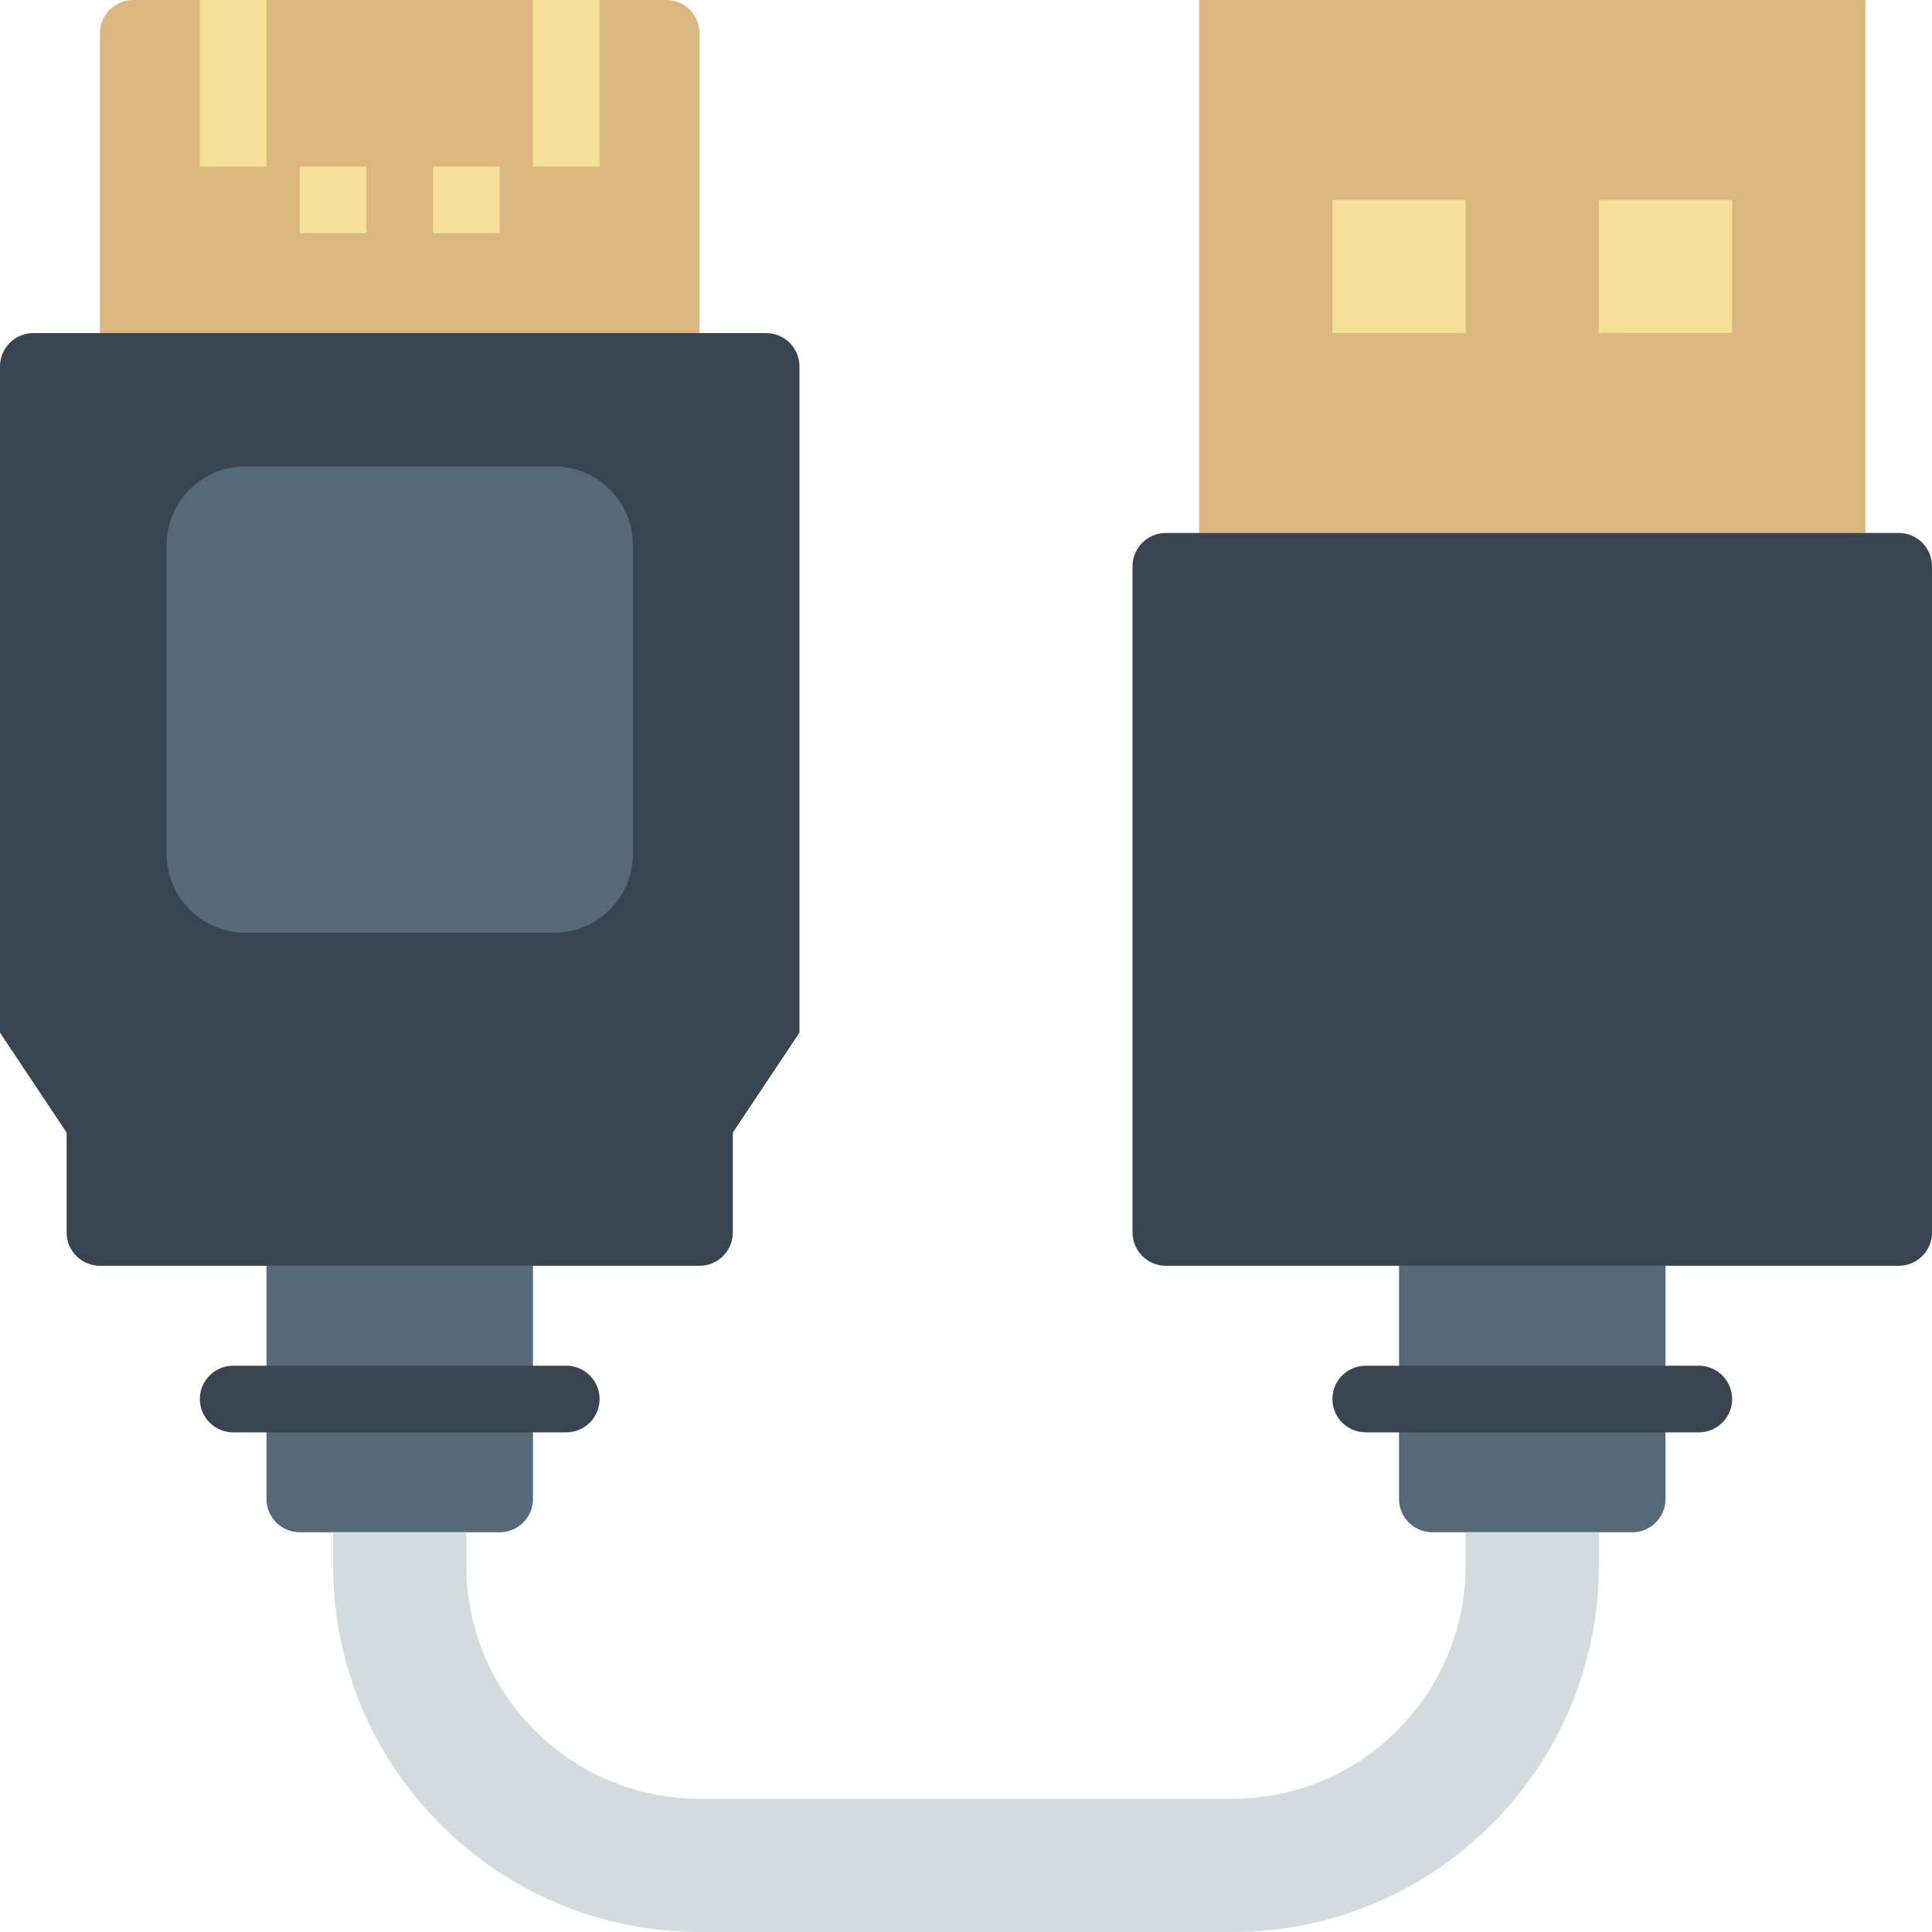
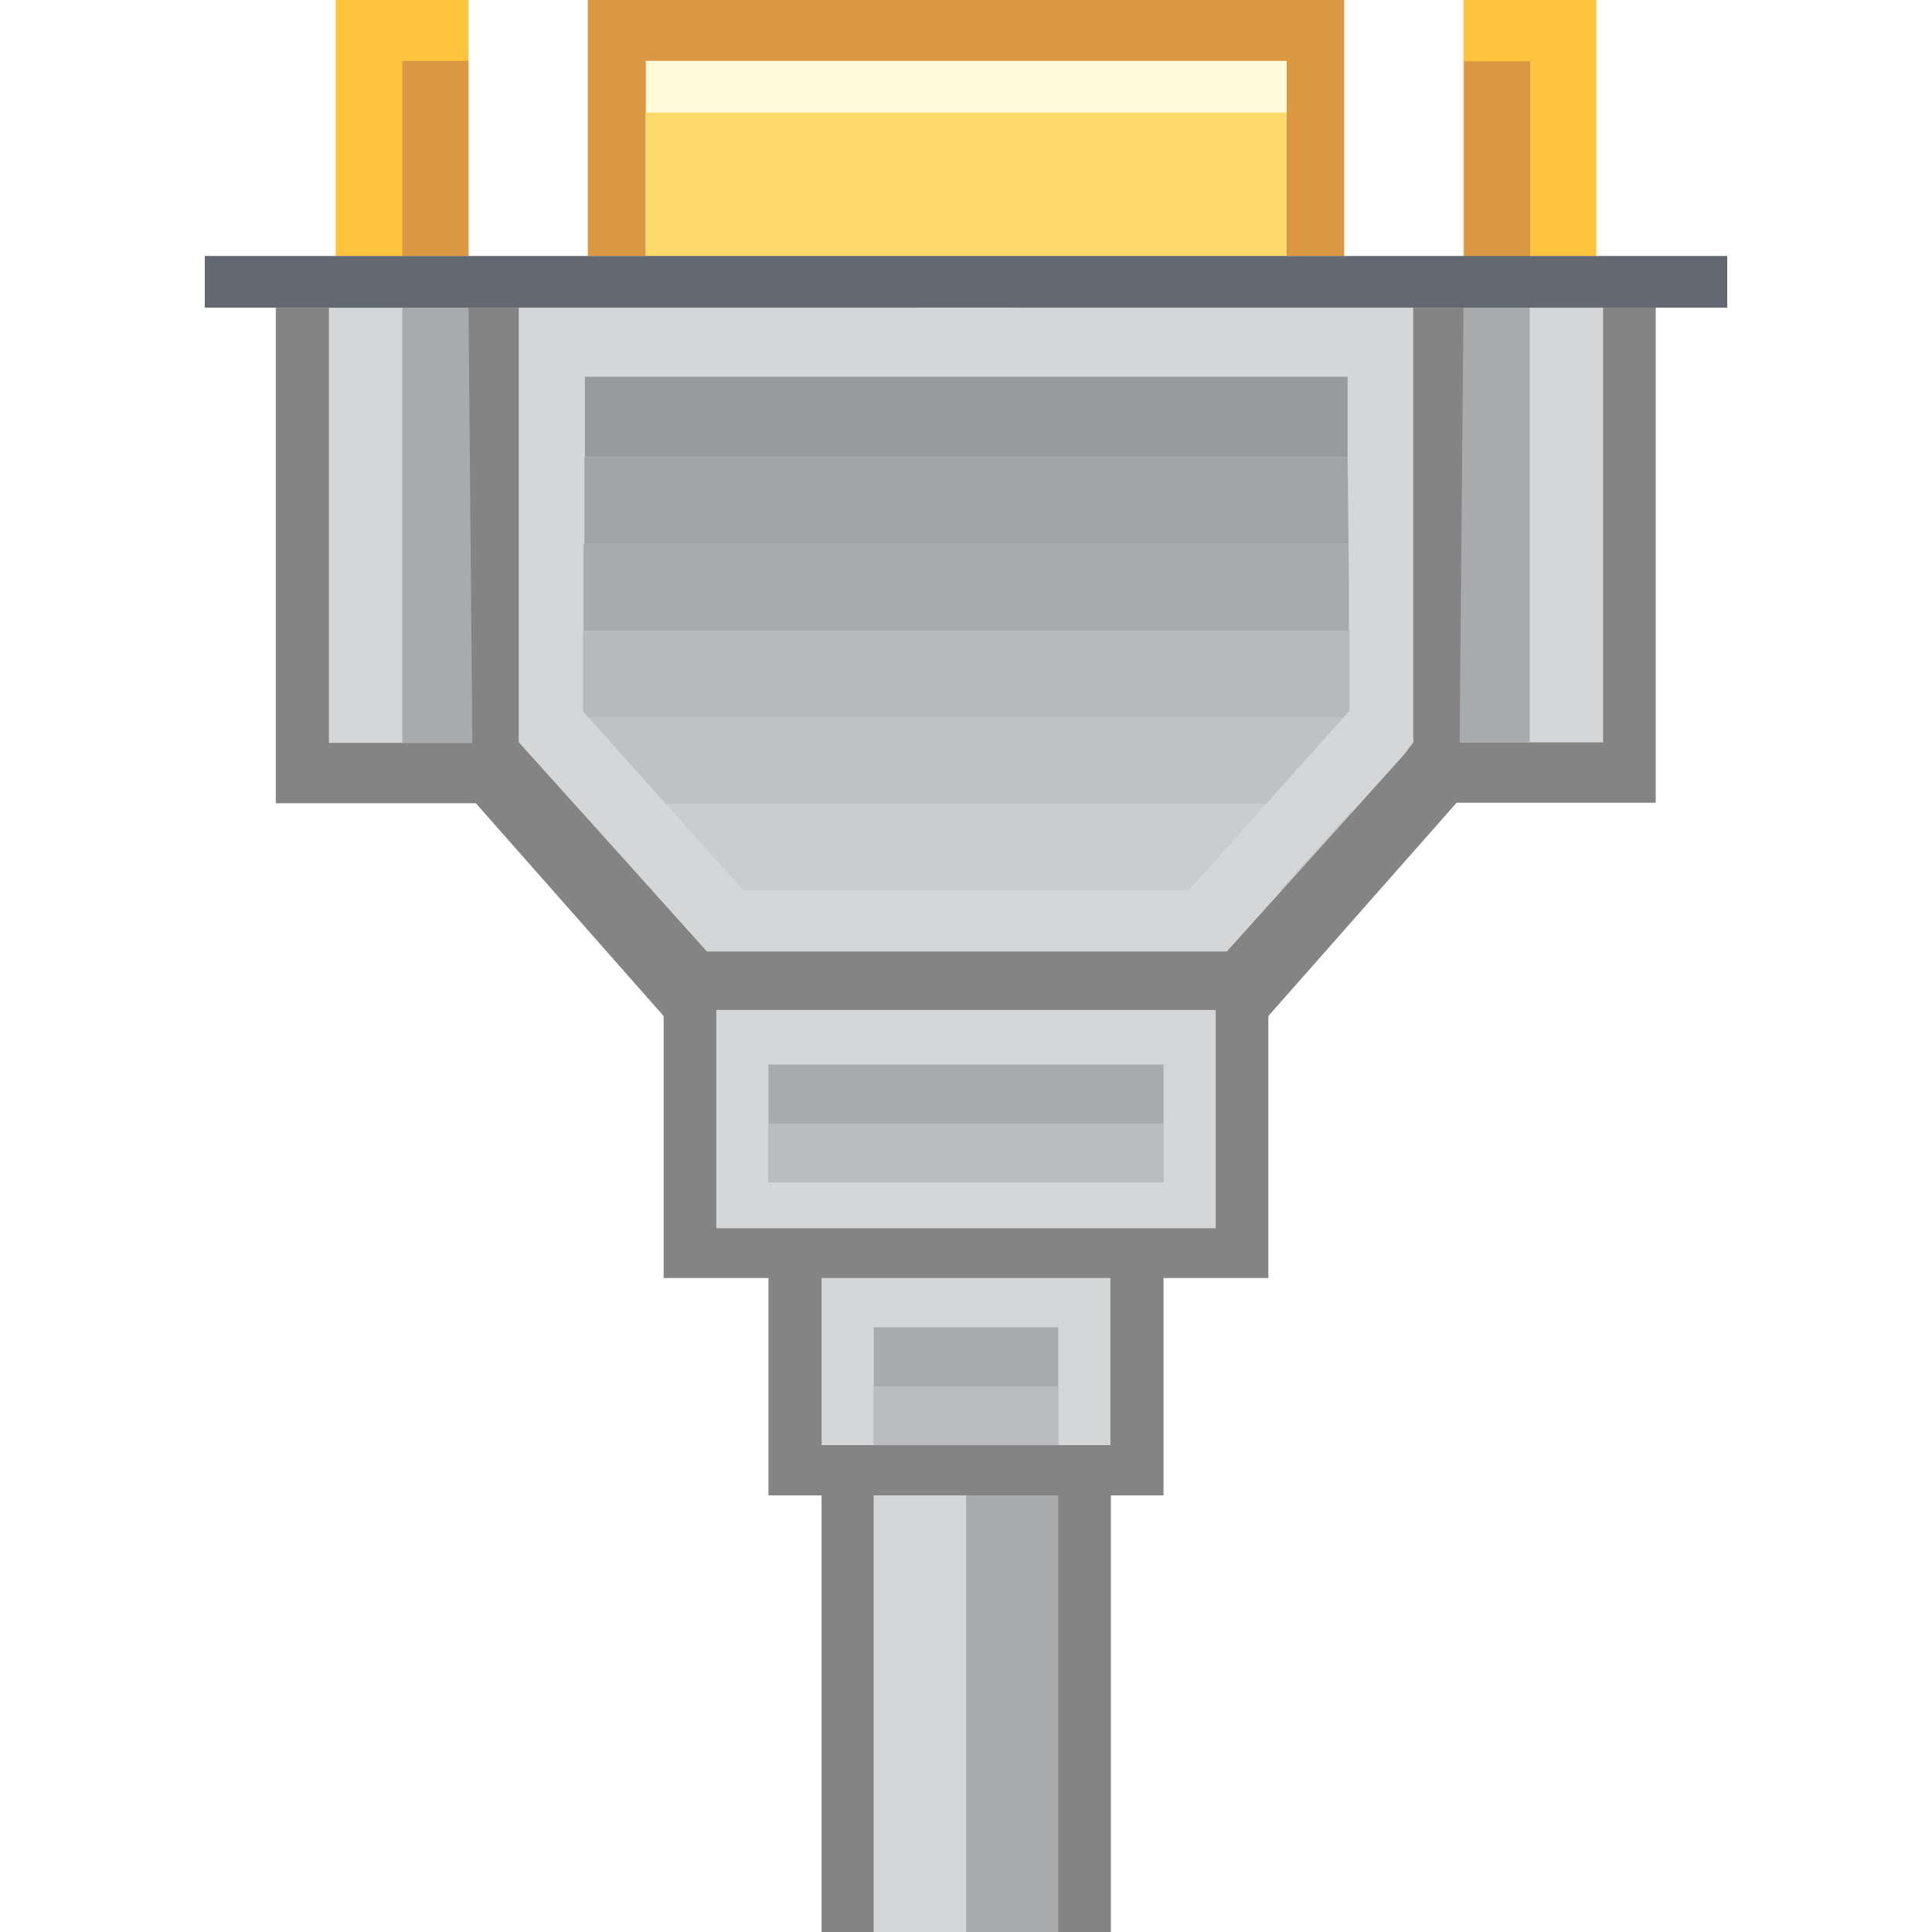
- <svg xmlns="http://www.w3.org/2000/svg" version="1.1" id="Layer_1" x="0px" y="0px" viewBox="0 0 512 512" style="enable-background:new 0 0 512 512;" xml:space="preserve">
-   <g>
-     <path style="fill:#DBB780;" d="M185.379,88.276H26.483V8.828C26.483,3.946,30.438,0,35.31,0h141.241   c4.873,0,8.828,3.946,8.828,8.828V88.276z" />
-     <path style="fill:#38454F;" d="M185.379,335.448H26.483c-4.873,0-8.828-3.946-8.828-8.828v-26.483L0,273.664V97.103   c0-4.882,3.955-8.828,8.828-8.828h194.207c4.873,0,8.828,3.946,8.828,8.828v176.561l-17.655,26.474v26.483   C194.207,331.502,190.252,335.448,185.379,335.448" />
-     <path style="fill:#546A79;" d="M132.414,406.069H79.448c-4.873,0-8.828-3.946-8.828-8.828v-61.793h70.621v61.793   C141.241,402.123,137.287,406.069,132.414,406.069" />
-     <g>
-       <polygon style="fill:#F4E197;" points="79.448,61.797 97.103,61.797 97.103,44.141 79.448,44.141   " />
-       <polygon style="fill:#F4E197;" points="52.966,44.141 70.621,44.141 70.621,0.004 52.966,0.004   " />
-       <polygon style="fill:#F4E197;" points="114.759,61.797 132.414,61.797 132.414,44.141 114.759,44.141   " />
-       <polygon style="fill:#F4E197;" points="141.241,44.141 158.897,44.141 158.897,0.004 141.241,0.004   " />
+ <svg xmlns="http://www.w3.org/2000/svg" viewBox="0 0 40 40">
+   <defs>
+     <style>.cls-1{fill:none;opacity:0.03;}.cls-2{fill:#848484;}.cls-3{fill:#a8aaac;}.cls-4{fill:#d4d6d7;}.cls-5{fill:#ffc43d;}.cls-6{fill:#dc9742;}.cls-7{fill:#babcbf;}.cls-8{fill:#fffbdb;}.cls-9{fill:#ffd96b;}.cls-10{fill:#636871;}.cls-11{fill:#989a9c;}.cls-12{fill:#bcbec0;opacity:0.43;}.cls-13{fill:#b6b8b9;opacity:0.69;}.cls-14{fill:#afb1b3;opacity:0.78;}.cls-15{fill:#a9abad;}.cls-16{fill:#a1a3a5;}</style>
+   </defs>
+   <g id="Layer_2" data-name="Layer 2">
+     <g id="Layer_1-2" data-name="Layer 1">
+       <rect class="cls-1" width="40" height="40" />
+       <rect class="cls-2" x="17.01" y="30.77" width="5.99" height="9.23" />
+       <rect class="cls-3" x="18.09" y="30.77" width="3.82" height="9.23" />
+       <rect class="cls-4" x="18.09" y="30.77" width="1.91" height="9.23" />
+       <rect class="cls-5" x="6.95" width="2.75" height="5.3" />
+       <rect class="cls-6" x="8.33" y="1.26" width="1.37" height="4.04" />
+       <rect class="cls-2" x="5.71" y="6.37" width="4.93" height="10.26" />
+       <rect class="cls-4" x="6.81" y="6.37" width="3.93" height="9.01" />
+       <rect class="cls-3" x="8.33" y="6.37" width="2.32" height="9.01" />
+       <polygon class="cls-2" points="21.03 21.07 13.77 21.07 9.79 16.56 9.7 6.37 21.03 6.37 21.03 6.37 21.03 21.07" />
+       <polygon class="cls-2" points="21.02 25.5 18.98 25.5 15.91 25.5 15.91 30.96 18.98 30.96 21.02 30.96 24.09 30.96 24.09 25.5 21.02 25.5" />
+       <polygon class="cls-4" points="21.06 25.4 18.94 25.4 17.01 25.4 17.01 29.92 18.94 29.92 21.06 29.92 22.99 29.92 22.99 25.4 21.06 25.4" />
+       <polygon class="cls-3" points="21.06 27.48 18.94 27.48 18.09 27.48 18.09 29.92 18.94 29.92 21.06 29.92 21.91 29.92 21.91 27.48 21.06 27.48" />
+       <polygon class="cls-7" points="21.04 28.7 18.96 28.7 18.09 28.7 18.09 29.92 18.96 29.92 21.04 29.92 21.91 29.92 21.91 28.7 21.04 28.7" />
+       <rect class="cls-5" x="30.3" width="2.75" height="5.3" transform="translate(63.35 5.3) rotate(-180)" />
+       <rect class="cls-6" x="30.3" y="1.26" width="1.37" height="4.04" transform="translate(61.98 6.57) rotate(-180)" />
+       <polygon class="cls-6" points="21 0 19 0 12.17 0 12.17 5.3 19 5.3 21 5.3 27.83 5.3 27.83 0 21 0" />
+       <polygon class="cls-8" points="21 1.26 19 1.26 13.37 1.26 13.37 5.3 19 5.3 21 5.3 26.64 5.3 26.64 1.26 21 1.26" />
+       <polygon class="cls-9" points="21 2.33 19 2.33 13.37 2.33 13.37 5.3 19 5.3 21 5.3 26.64 5.3 26.64 2.33 21 2.33" />
+       <rect class="cls-2" x="29.36" y="6.37" width="4.93" height="10.26" transform="translate(63.64 22.99) rotate(-180)" />
+       <rect class="cls-4" x="29.26" y="6.37" width="3.93" height="9.01" transform="translate(62.45 21.74) rotate(-180)" />
+       <rect class="cls-3" x="29.36" y="6.37" width="2.32" height="9.01" transform="translate(61.03 21.74) rotate(-180)" />
+       <polygon class="cls-10" points="21.03 5.3 18.97 5.3 4.24 5.3 4.24 6.37 18.97 6.37 21.03 6.37 35.76 6.37 35.76 5.3 21.03 5.3" />
+       <polygon class="cls-2" points="18.97 21.07 26.23 21.07 30.21 16.56 30.3 6.37 18.97 6.37 18.97 6.37 18.97 21.07" />
+       <polygon class="cls-4" points="21.03 20.15 14.29 20.15 10.74 15.37 10.74 6.37 21.03 6.37 21.03 6.37 21.03 20.15" />
+       <polygon class="cls-4" points="18.97 20.15 25.71 20.15 29.26 15.37 29.26 6.37 18.97 6.37 18.97 6.37 18.97 20.15" />
+       <path class="cls-11" d="M27.9,9.46c0-.56,0-1.08,0-1.66H12.11c0,.58,0,1.1,0,1.66H27.9Z" />
+       <path class="cls-12" d="M28,16.64H12.05v1.79H28C28,17.83,28,17.24,28,16.64Z" />
+       <path class="cls-13" d="M27.94,14.85H12.06c0,.6,0,1.19,0,1.79H28C28,16,27.94,15.45,27.94,14.85Z" />
+       <path class="cls-14" d="M27.94,14.67c0-.54,0-1.08,0-1.61H12.07c0,.53,0,1.07,0,1.61v.18H27.94Z" />
+       <path class="cls-15" d="M27.92,11.26H12.08c0,.6,0,1.2,0,1.8H27.93C27.93,12.46,27.93,11.86,27.92,11.26Z" />
+       <path class="cls-16" d="M27.9,9.46H12.1c0,.6,0,1.2,0,1.8H27.92C27.91,10.66,27.91,10.06,27.9,9.46Z" />
+       <polygon class="cls-2" points="25.95 21.19 25.03 20.11 29.46 15.19 30.38 16.27 25.95 21.19" />
+       <polygon class="cls-2" points="21.06 21 18.94 21 13.74 21 13.74 26.46 18.94 26.46 21.06 26.46 26.26 26.46 26.26 21 21.06 21" />
+       <polygon class="cls-4" points="21.06 20.91 18.94 20.91 14.83 20.91 14.83 25.43 18.94 25.43 21.06 25.43 25.17 25.43 25.17 20.91 21.06 20.91" />
+       <polygon class="cls-3" points="21.07 22.04 18.93 22.04 15.91 22.04 15.91 24.48 18.93 24.48 21.07 24.48 24.09 24.48 24.09 22.04 21.07 22.04" />
+       <polygon class="cls-7" points="21.07 23.26 18.93 23.26 15.91 23.26 15.91 24.48 18.93 24.48 21.07 24.48 24.09 24.48 24.09 23.26 21.07 23.26" />
+       <polygon class="cls-2" points="14.05 21.15 14.97 20.07 10.59 15.2 9.67 16.27 14.05 21.15" />
+       <polygon class="cls-4" points="25.14 19.94 24.22 18.87 28.34 14.27 29.27 15.34 25.14 19.94" />
+       <polygon class="cls-4" points="14.86 19.94 15.78 18.87 11.66 14.27 10.74 15.34 14.86 19.94" />
+       <rect class="cls-2" x="14.33" y="19.7" width="11.34" height="0.69" />
    </g>
-     <path style="fill:#546A79;" d="M146.823,247.172H65.035c-11.538,0-20.895-9.357-20.895-20.895v-81.796   c0-11.538,9.357-20.895,20.895-20.895h81.788c11.546,0,20.904,9.357,20.904,20.895v81.796   C167.727,237.815,158.37,247.172,146.823,247.172" />
-     <path style="fill:#38454F;" d="M150.069,379.586H61.793c-4.873,0-8.828-3.946-8.828-8.828c0-4.882,3.955-8.828,8.828-8.828h88.276   c4.873,0,8.828,3.946,8.828,8.828C158.897,375.64,154.942,379.586,150.069,379.586" />
-     <path style="fill:#546A79;" d="M432.552,406.069h-52.966c-4.873,0-8.828-3.946-8.828-8.828v-61.793h70.621v61.793   C441.379,402.123,437.425,406.069,432.552,406.069" />
-     <path style="fill:#38454F;" d="M450.207,379.586h-88.276c-4.873,0-8.828-3.946-8.828-8.828c0-4.882,3.955-8.828,8.828-8.828h88.276   c4.873,0,8.828,3.946,8.828,8.828C459.034,375.64,455.08,379.586,450.207,379.586" />
-     <polygon style="fill:#DBB780;" points="317.793,141.245 494.345,141.245 494.345,0.004 317.793,0.004  " />
-     <path style="fill:#38454F;" d="M503.172,335.448H308.966c-4.873,0-8.828-3.946-8.828-8.828V150.069   c0-4.882,3.955-8.828,8.828-8.828h194.207c4.873,0,8.828,3.946,8.828,8.828v176.552C512,331.502,508.045,335.448,503.172,335.448" />
-     <g>
-       <polygon style="fill:#F4E197;" points="353.103,88.279 388.414,88.279 388.414,52.969 353.103,52.969   " />
-       <polygon style="fill:#F4E197;" points="423.724,88.279 459.034,88.279 459.034,52.969 423.724,52.969   " />
-     </g>
-     <path style="fill:#D4DBDF;" d="M388.414,406.069v8.828c0,34.066-27.719,61.793-61.793,61.793H185.379   c-34.074,0-61.793-27.727-61.793-61.793v-8.828h-35.31v8.828c0,53.539,43.564,97.103,97.103,97.103h141.241   c53.539,0,97.103-43.564,97.103-97.103v-8.828H388.414z" />
  </g>
-   <g>
- </g>
-   <g>
- </g>
-   <g>
- </g>
-   <g>
- </g>
-   <g>
- </g>
-   <g>
- </g>
-   <g>
- </g>
-   <g>
- </g>
-   <g>
- </g>
-   <g>
- </g>
-   <g>
- </g>
-   <g>
- </g>
-   <g>
- </g>
-   <g>
- </g>
-   <g>
- </g>
</svg>
